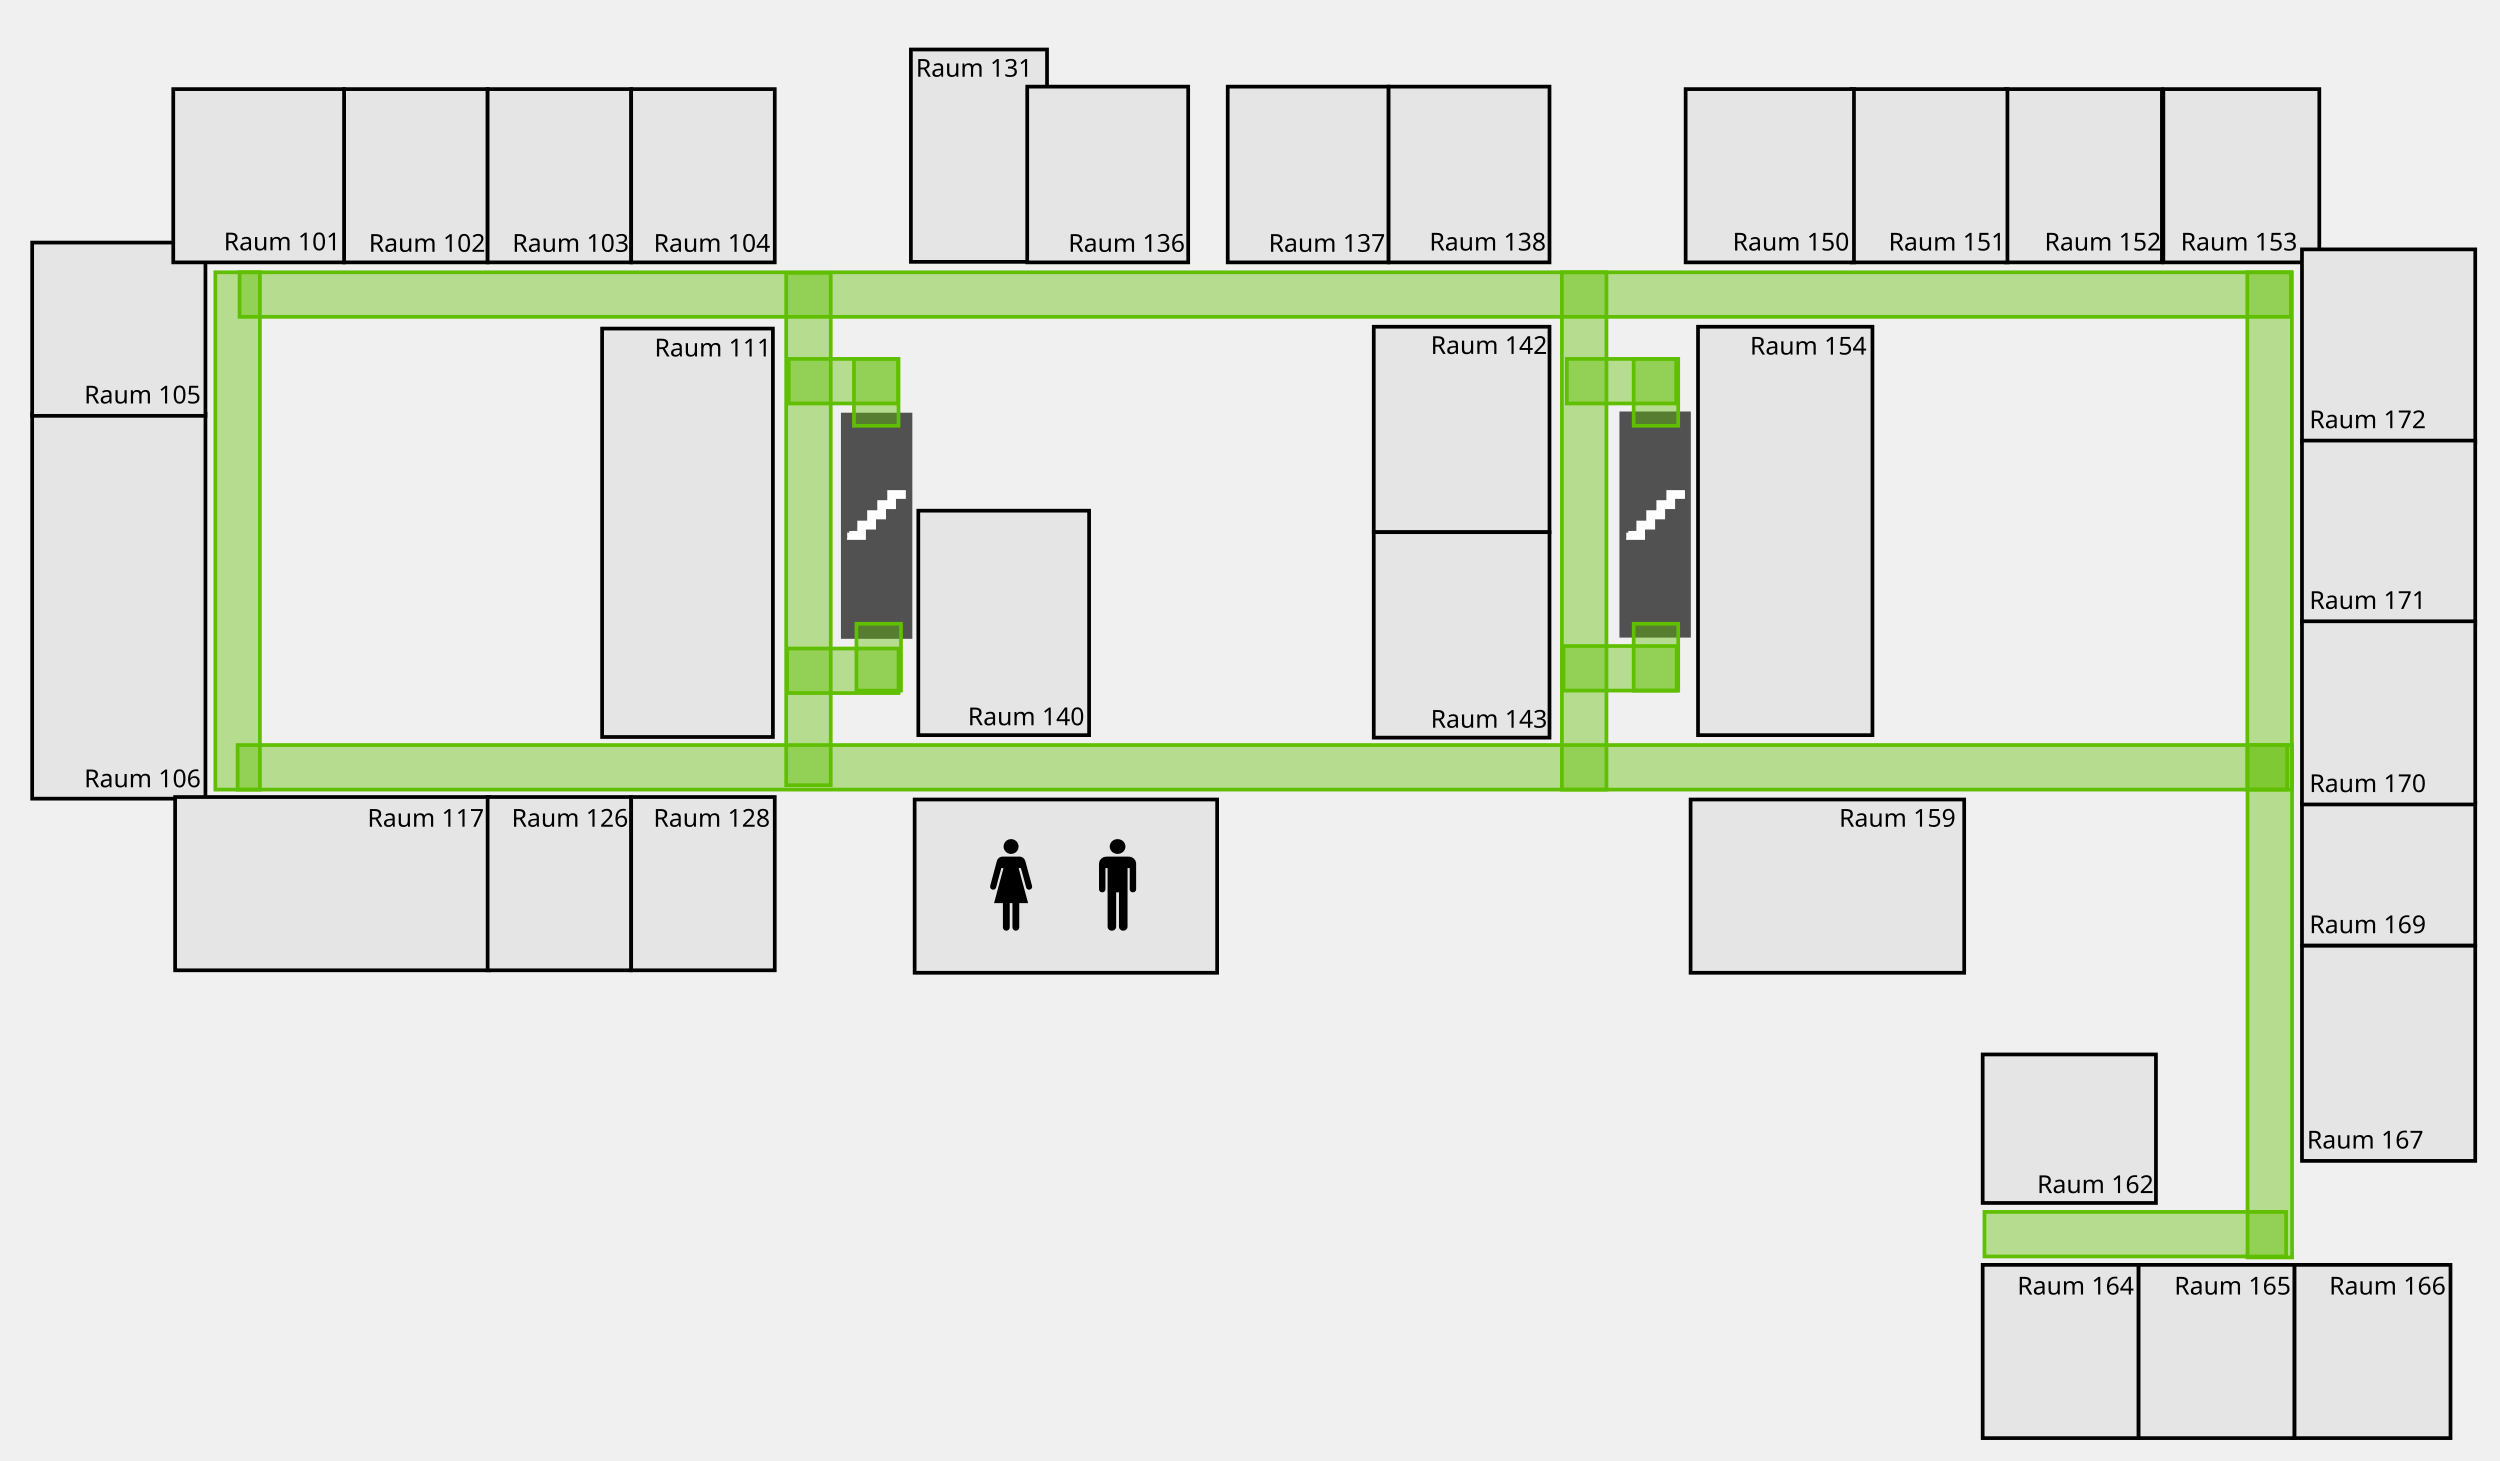
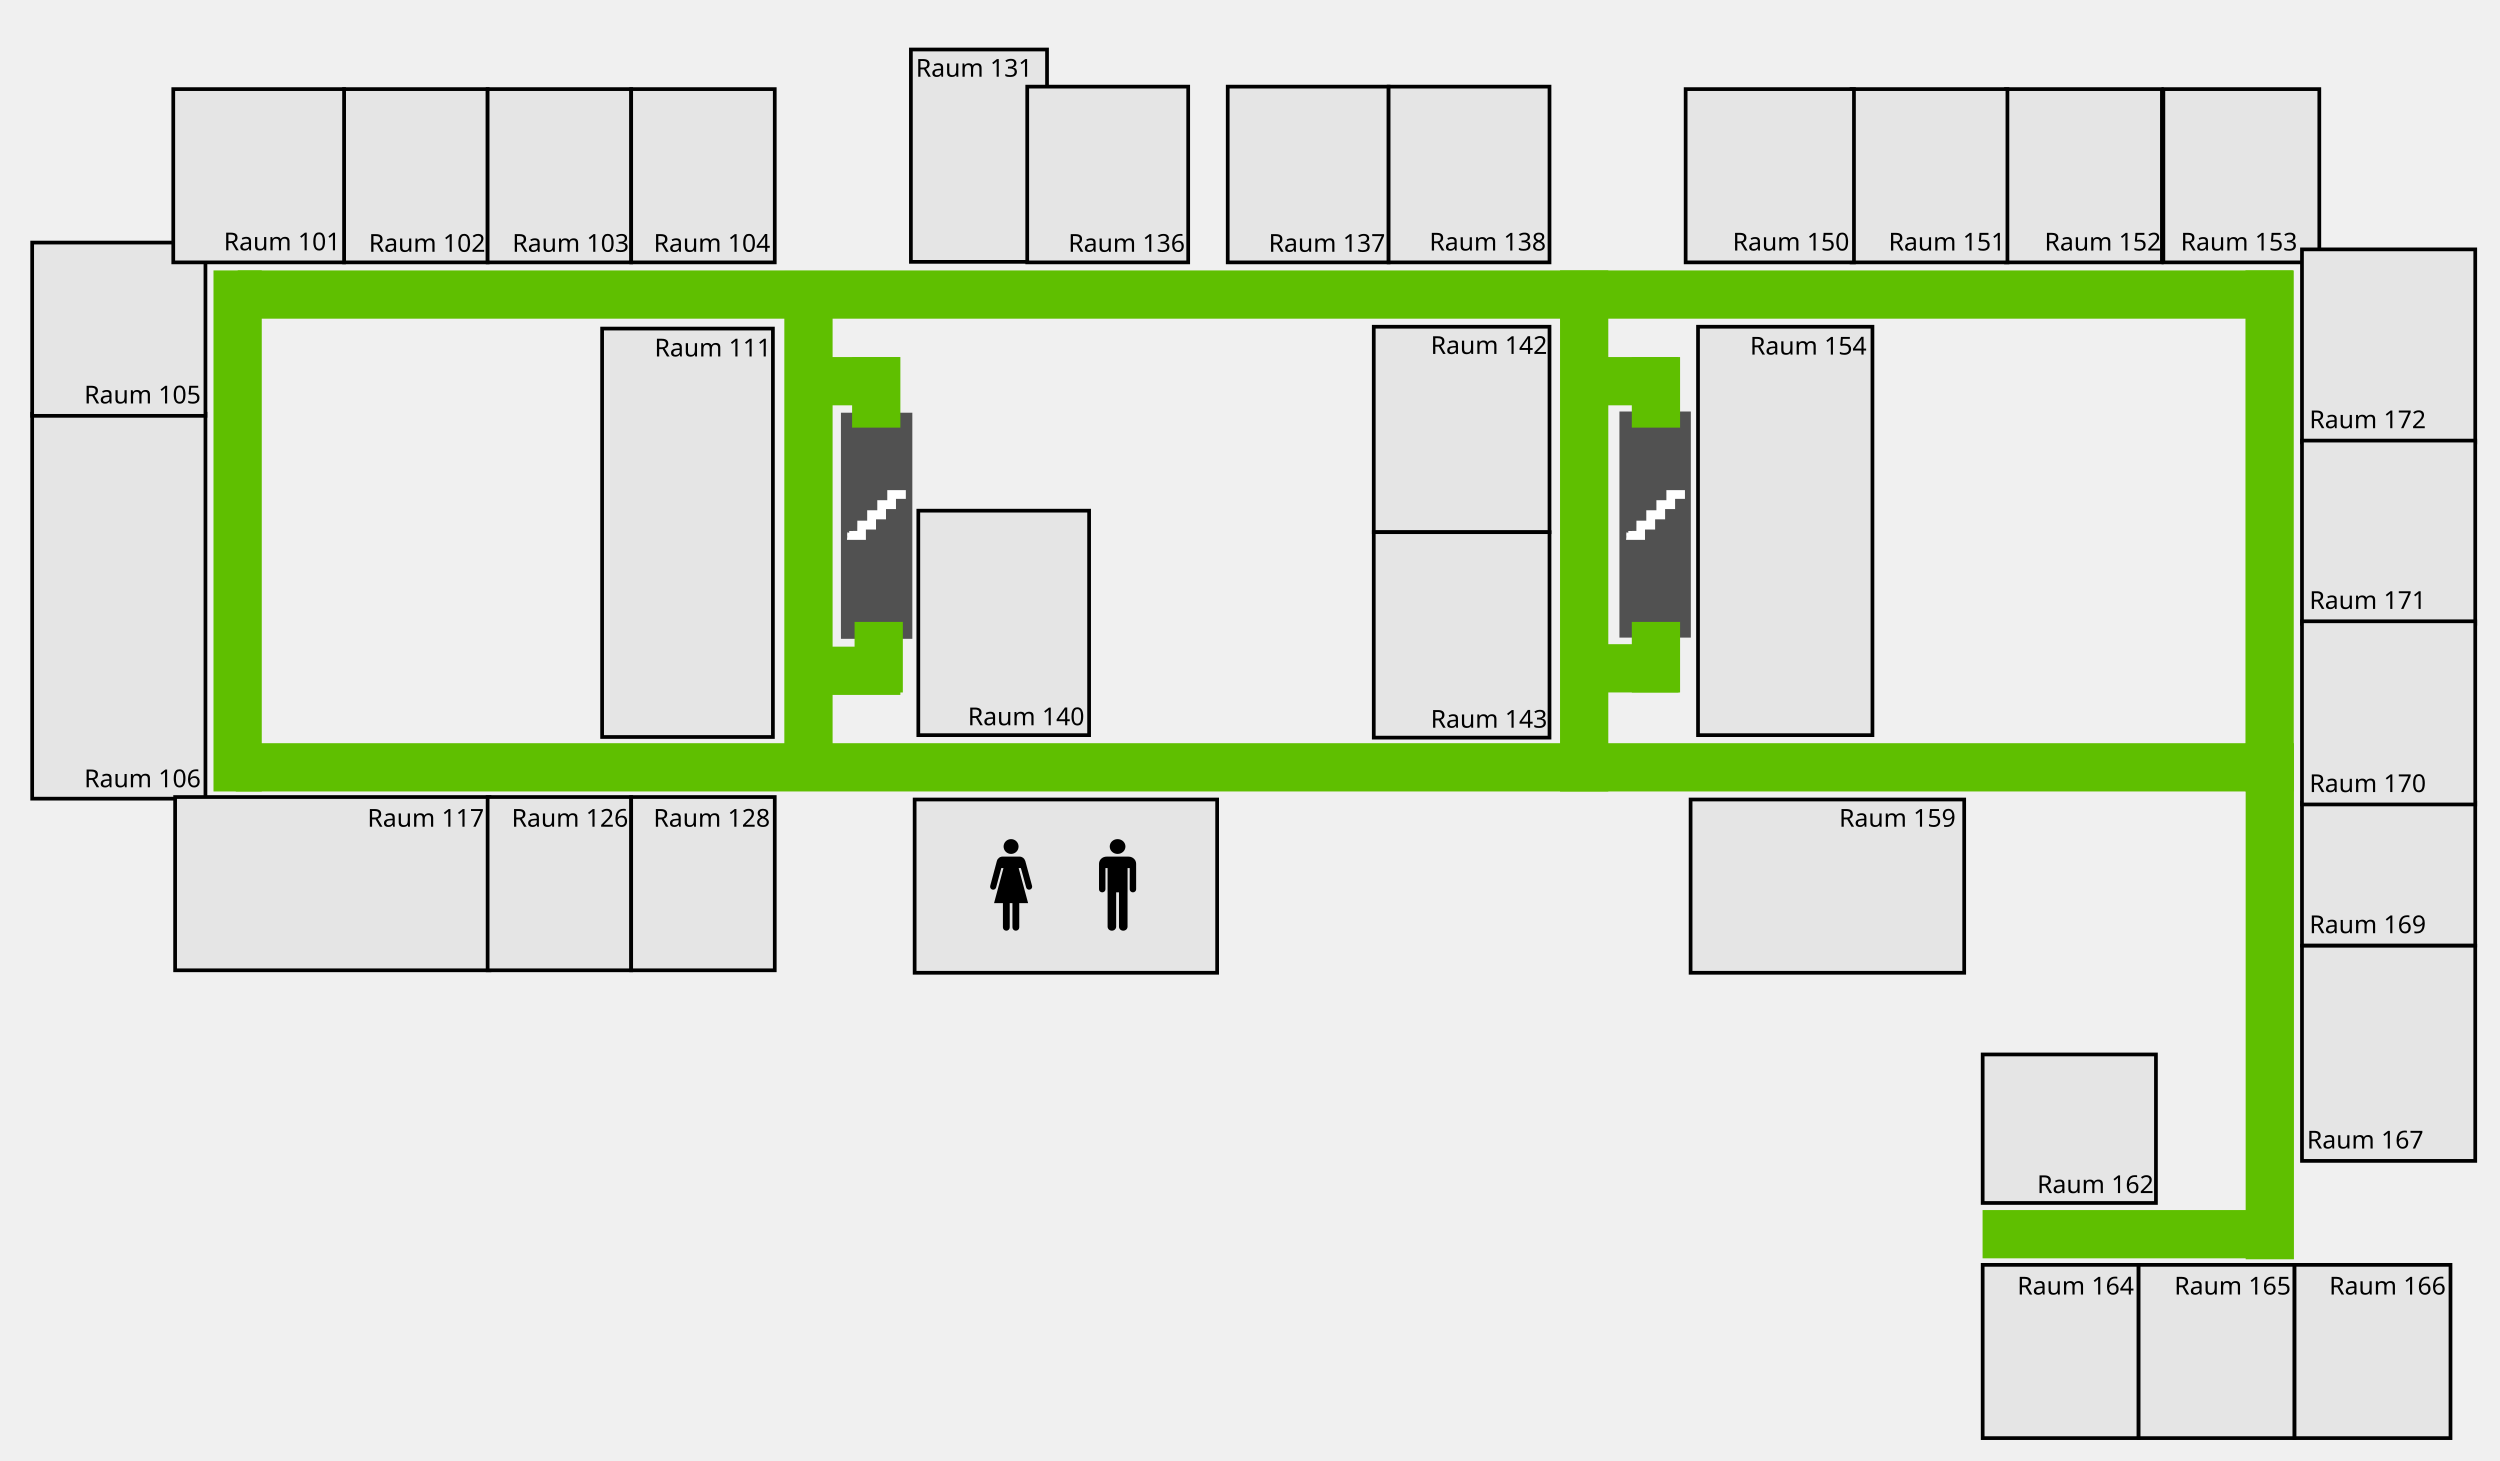
<svg xmlns="http://www.w3.org/2000/svg" width="1010" height="590">
  <g>
    <rect x="-1" y="-1" width="1012" height="592" id="canvas_background" fill="none" />
    <g id="canvasGrid" display="none">
      <rect id="svg_1" width="100%" height="100%" x="0" y="0" stroke-width="0" fill="url(#gridpattern)" />
    </g>
  </g>
  <g>
    <rect fill="#e5e5e5" stroke-width="1.5" x="139" y="36" width="58" height="70" id="svg_4" stroke="#000" />
    <rect fill="#e5e5e5" stroke-width="1.5" x="197" y="36" width="58" height="70" id="svg_5" stroke="#000" />
    <rect fill="#e5e5e5" stroke-width="1.5" x="255" y="36" width="58" height="70" id="svg_6" stroke="#000" />
    <rect fill="#e5e5e5" stroke-width="1.5" x="13" y="167.153" width="70" height="155.508" id="svg_7" stroke="#000" />
    <rect fill="#e5e5e5" stroke-width="1.5" x="70.746" y="322" width="127" height="70" id="svg_11" stroke="#000" />
    <rect fill="#e5e5e5" stroke-width="1.5" x="197" y="322" width="58" height="70" id="svg_13" stroke="#000" />
    <rect fill="#e5e5e5" stroke-width="1.5" x="255" y="322" width="58" height="70" id="svg_14" stroke="#000" />
    <rect fill="#e5e5e5" stroke-width="1.5" x="243.254" y="132.746" width="69" height="165" id="svg_20" stroke="#000" />
    <rect fill="#e5e5e5" stroke-width="1.5" x="369.515" y="323" width="122.211" height="70" id="svg_23" stroke="#000" />
    <rect fill="#e5e5e5" stroke-width="1.5" x="368" y="20" width="55" height="85.789" id="svg_24" stroke="#000" />
    <rect fill="#e5e5e5" stroke-width="1.5" x="415" y="35" width="65.031" height="71" id="svg_25" stroke="#000" />
    <rect fill="#e5e5e5" stroke-width="1.5" x="496" y="35" width="65" height="71" id="svg_26" stroke="#000" />
    <rect fill="#e5e5e5" stroke-width="1.5" x="561" y="35" width="65" height="71" id="svg_27" stroke="#000000" />
    <rect fill="#e5e5e5" stroke-width="1.5" x="555" y="132" width="71" height="83" id="svg_28" stroke="#000" />
    <rect fill="#e5e5e5" stroke-width="1.5" x="555" y="215" width="71" height="83" id="svg_29" stroke="#000" />
    <rect fill="#515151" stroke-width="1.5" x="655" y="167" width="27.344" height="89.845" id="svg_33" stroke="#515151" />
    <rect fill="#515151" stroke-width="1.5" x="340.488" y="167.488" width="27.344" height="89.845" id="svg_34" stroke="#515151" />
-     <rect fill-opacity="0.4" stroke="#5fbf00" fill="#5fbf00" stroke-width="1.5" x="96.781" y="110" width="828.768" height="18" id="svg_36" />
-     <rect fill-opacity="0.4" stroke="#5fbf00" fill="#5fbf00" stroke-width="1.5" x="96" y="301" width="828" height="18" id="svg_37" />
-     <rect fill-opacity="0.4" fill="#5fbf00" stroke-width="1.5" x="87" y="110" width="18" height="209" id="svg_38" stroke="#5fbf00" />
-     <rect fill-opacity="0.4" fill="#5fbf00" stroke-width="1.5" x="631" y="110" width="18" height="209" id="svg_39" stroke="#5fbf00" />
-     <rect fill-opacity="0.4" fill="#5fbf00" stroke-width="1.5" x="317.622" y="110.219" width="18" height="207" id="svg_40" stroke="#5fbf00" />
+     <rect stroke="#5fbf00" fill="#5fbf00" stroke-width="1.5" x="96.781" y="110" width="828.768" height="18" id="svg_36" />
+     <rect stroke="#5fbf00" fill="#5fbf00" stroke-width="1.5" x="96" y="301" width="828" height="18" id="svg_37" />
+     <rect fill="#5fbf00" stroke-width="1.5" x="87" y="110" width="18" height="209" id="svg_38" stroke="#5fbf00" />
+     <rect fill="#5fbf00" stroke-width="1.5" x="631" y="110" width="18" height="209" id="svg_39" stroke="#5fbf00" />
+     <rect fill="#5fbf00" stroke-width="1.5" x="317.622" y="110.219" width="18" height="207" id="svg_40" stroke="#5fbf00" />
    <rect fill="#e5e5e5" stroke-width="1.5" x="686" y="132" width="70.469" height="165" id="svg_31" stroke="#000" />
    <rect fill="#e5e5e5" stroke-width="1.5" x="371" y="206.312" width="69" height="90.688" id="svg_22" stroke="#000" />
-     <rect fill-opacity="0.4" fill="#5fbf00" stroke-width="1.5" x="318.639" y="145" width="44.175" height="18" id="svg_51" stroke="#5fbf00" />
-     <rect fill-opacity="0.4" fill="#5fbf00" stroke-width="1.5" x="345" y="145" width="18" height="27.011" id="svg_54" stroke="#5fbf00" />
-     <rect fill-opacity="0.4" fill="#5fbf00" stroke-width="1.5" x="633" y="145" width="44.175" height="18" id="svg_56" stroke="#5fbf00" />
-     <rect fill-opacity="0.4" fill="#5fbf00" stroke-width="1.5" x="660" y="145" width="18" height="27.011" id="svg_57" stroke="#5fbf00" />
+     <rect fill="#5fbf00" stroke-width="1.5" x="318.639" y="145" width="44.175" height="18" id="svg_51" stroke="#5fbf00" />
+     <rect fill="#5fbf00" stroke-width="1.5" x="345" y="145" width="18" height="27.011" id="svg_54" stroke="#5fbf00" />
+     <rect fill="#5fbf00" stroke-width="1.5" x="633" y="145" width="44.175" height="18" id="svg_56" stroke="#5fbf00" />
+     <rect fill="#5fbf00" stroke-width="1.5" x="660" y="145" width="18" height="27.011" id="svg_57" stroke="#5fbf00" />
    <text fill="#000000" stroke="#000" stroke-width="0" stroke-opacity="null" x="409.555" y="355.63" id="svg_61" font-size="24" font-family="Helvetica, Arial, sans-serif" text-anchor="start" xml:space="preserve" transform="rotate(-4.729472 416.2188,347.2578) " />
-     <rect fill-opacity="0.4" fill="#5fbf00" stroke-width="1.5" x="631.656" y="261" width="45.731" height="18" id="svg_70" stroke="#5fbf00" />
-     <rect fill-opacity="0.4" fill="#5fbf00" stroke-width="1.5" x="908" y="301" width="18" height="207" id="svg_2" stroke="#5fbf00" />
+     <rect fill="#5fbf00" stroke-width="1.5" x="631.656" y="261" width="45.731" height="18" id="svg_70" stroke="#5fbf00" />
+     <rect fill="#5fbf00" stroke-width="1.5" x="908" y="301" width="18" height="207" id="svg_2" stroke="#5fbf00" />
    <rect stroke="#000" fill="#e5e5e5" stroke-width="1.5" x="683" y="323" width="110.538" height="70" id="svg_3" />
    <rect fill="#e5e5e5" stroke-width="1.5" x="801" y="426" width="70" height="60" id="svg_15" stroke="#000" />
    <rect fill="#e5e5e5" stroke-width="1.5" x="930" y="324.239" width="70" height="57.761" id="svg_21" stroke="#000" />
-     <rect fill-opacity="0.4" fill="#5fbf00" stroke-width="1.5" x="660" y="252" width="18" height="27.011" id="svg_32" stroke="#5fbf00" />
-     <rect fill-opacity="0.4" stroke="#5fbf00" fill="#5fbf00" stroke-width="1.5" x="318" y="262" width="45" height="18" id="svg_35" />
-     <rect fill-opacity="0.4" fill="#5fbf00" stroke-width="1.5" x="346" y="252" width="18" height="27.011" id="svg_41" stroke="#5fbf00" />
-     <rect fill-opacity="0.4" fill="#5fbf00" stroke-width="1.5" x="907.922" y="110" width="18" height="209" id="svg_43" stroke="#5fbf00" />
+     <rect fill="#5fbf00" stroke-width="1.5" x="660" y="252" width="18" height="27.011" id="svg_32" stroke="#5fbf00" />
+     <rect stroke="#5fbf00" fill="#5fbf00" stroke-width="1.5" x="318" y="262" width="45" height="18" id="svg_35" />
+     <rect fill="#5fbf00" stroke-width="1.5" x="346" y="252" width="18" height="27.011" id="svg_41" stroke="#5fbf00" />
+     <rect fill="#5fbf00" stroke-width="1.5" x="907.922" y="110" width="18" height="209" id="svg_43" stroke="#5fbf00" />
    <rect fill="#e5e5e5" stroke-width="1.5" x="874" y="36" width="63" height="70" id="svg_44" stroke="#000" />
    <rect fill="#e5e5e5" stroke-width="1.5" x="930" y="100.746" width="70" height="78" id="svg_45" stroke="#000" />
    <rect fill="#e5e5e5" stroke-width="1.5" x="930" y="178" width="70" height="74" id="svg_46" stroke="#000" />
    <rect fill="#e5e5e5" stroke-width="1.5" x="930" y="251" width="70" height="74" id="svg_47" stroke="#000" />
    <rect fill="#e5e5e5" stroke-width="1.5" x="930" y="382.09" width="70" height="86.91" id="svg_50" stroke="#000" />
    <rect fill="#e5e5e5" stroke-width="1.5" x="810.408" y="36" width="63" height="70" id="svg_52" stroke="#000" />
    <rect fill="#e5e5e5" stroke-width="1.5" x="748" y="36" width="63" height="70" id="svg_53" stroke="#000" />
    <rect stroke="#000" fill="#e5e5e5" stroke-width="1.5" x="681" y="36" width="68" height="70" id="svg_55" />
-     <rect fill-opacity="0.4" stroke="#5fbf00" fill="#5fbf00" stroke-width="1.5" x="801.714" y="489.614" width="121.867" height="18" id="svg_58" />
+     <rect stroke="#5fbf00" fill="#5fbf00" stroke-width="1.5" x="801.714" y="489.614" width="121.867" height="18" id="svg_58" />
    <rect fill="#e5e5e5" stroke-width="1.5" x="801" y="511" width="63" height="70" id="svg_60" stroke="#000" />
    <rect fill="#e5e5e5" stroke-width="1.5" x="864" y="511" width="63" height="70" id="svg_62" stroke="#000" />
    <path fill="#000000" stroke="#000" stroke-width="0" stroke-opacity="null" fill-opacity="null" d="m448.334,341.994c0,-1.654 1.419,-2.994 3.171,-2.994c1.752,0 3.171,1.34 3.171,2.994c0,1.654 -1.419,2.994 -3.171,2.994c-1.752,0 -3.171,-1.34 -3.171,-2.994zm10.66,8.475l0,-1.512c0,-1.591 -1.365,-2.881 -3.051,-2.881l-8.887,0c-1.685,0 -3.051,1.29 -3.051,2.881l0,1.512c-0.003,0.034 -0.005,0.07 -0.005,0.105l0,8.71c0,0.677 0.581,1.225 1.297,1.225c0.716,0 1.298,-0.548 1.298,-1.225l0,-8.581l0.87,0l0,9.807l0.006,0l0,13.857c0,0.901 0.775,1.633 1.729,1.633c0.955,0 1.729,-0.731 1.729,-1.633l0,-13.857l1.141,0l0,13.857c0,0.901 0.775,1.633 1.729,1.633c0.955,0 1.729,-0.731 1.729,-1.633l0,-13.857l0.005,0l0,-9.807l0.87,0l0,8.58c0,0.677 0.582,1.225 1.298,1.225c0.717,0 1.297,-0.549 1.297,-1.225l0,-8.71c-0,-0.036 -0.003,-0.071 -0.006,-0.105l0,0z" id="svg_10" />
    <path fill="#000000" stroke-width="0" stroke-opacity="null" fill-opacity="null" d="m408.475,344.988c1.669,0 3.024,-1.34 3.024,-2.993c0,-1.654 -1.355,-2.995 -3.024,-2.995c-1.671,0 -3.026,1.341 -3.026,2.995c0,1.653 1.355,2.993 3.026,2.993zm8.482,12.909l-2.714,-9.962c-0.025,-0.09 -0.061,-0.177 -0.104,-0.257c-0.308,-0.933 -1.194,-1.609 -2.239,-1.609l-6.87,0c-1.09,0 -2.006,0.734 -2.275,1.73c-0.018,0.044 -0.033,0.09 -0.047,0.137l-2.666,9.962c-0.178,0.653 0.214,1.324 0.875,1.5c0.66,0.175 1.338,-0.213 1.516,-0.866l2.094,-7.825l0.872,0l-3.8,14.159l3.58,0l0,9.775c0,0.752 0.615,1.361 1.376,1.361c0.759,0 1.375,-0.609 1.375,-1.361l0,-9.775l1.094,0l0,9.775c0,0.752 0.616,1.361 1.377,1.361c0.759,0 1.375,-0.609 1.375,-1.361l0,-9.775l3.578,0l-3.814,-14.159l0.895,0l2.132,7.825c0.178,0.653 0.856,1.041 1.516,0.866c0.658,-0.176 1.05,-0.847 0.874,-1.5l0,0l-0,0z" id="svg_16" stroke="#000" />
    <path fill="#ffffff" stroke-width="1.5" d="m343.077,215.27c1.334,-0.009 2.668,-0.018 4.002,-0.026c0.009,-1.385 0.018,-2.77 0.026,-4.155c1.328,0 2.655,0 3.983,0c0,-1.394 0,-2.787 0,-4.181c1.362,0 2.723,0 4.085,0c0,-1.36 0,-2.719 0,-4.079c1.345,0 2.689,0 4.034,0c0,-1.36 0,-2.719 0,-4.079c2,0 4.001,0 6.001,0c0,0.68 0,1.36 0,2.039c-1.328,0 -2.656,0 -3.984,0c0,1.377 0,2.753 0,4.13c-1.345,0 -2.689,0 -4.034,0c0,1.377 0,2.753 0,4.13c-1.345,0 -2.689,0 -4.034,0c0,1.377 0,2.753 0,4.13c-1.362,0 -2.723,0 -4.085,0c0,1.394 0,2.787 0,4.181c-2.017,0 -4.034,0 -6.051,0c0.09,-0.676 -0.153,-1.437 0.058,-2.09l0,0z" id="svg_17" stroke="#ffffff" />
    <path fill="#ffffff" stroke-width="1.5" d="m657.839,215.27c1.334,-0.009 2.668,-0.018 4.002,-0.026c0.009,-1.385 0.018,-2.77 0.026,-4.155c1.328,0 2.655,0 3.983,0c0,-1.394 0,-2.787 0,-4.181c1.362,0 2.723,0 4.085,0c0,-1.36 0,-2.719 0,-4.079c1.345,0 2.689,0 4.034,0c0,-1.36 0,-2.719 0,-4.079c2,0 4.001,0 6.001,0c0,0.68 0,1.36 0,2.039c-1.328,0 -2.656,0 -3.984,0c0,1.377 0,2.753 0,4.13c-1.345,0 -2.689,0 -4.034,0c0,1.377 0,2.753 0,4.13c-1.345,0 -2.689,0 -4.034,0c0,1.377 0,2.753 0,4.13c-1.362,0 -2.723,0 -4.085,0c0,1.394 0,2.787 0,4.181c-2.017,0 -4.034,0 -6.051,0c0.09,-0.676 -0.153,-1.437 0.058,-2.09l0,0z" id="svg_30" stroke="#ffffff" />
    <text fill="#000000" stroke="#000" stroke-width="0" stroke-opacity="null" fill-opacity="null" x="34.021" y="318.042" id="svg_42" font-size="10" font-family="Euphoria, sans-serif" text-anchor="start" xml:space="preserve">Raum 106</text>
    <text fill="#000000" stroke="#000" stroke-width="0" stroke-opacity="null" fill-opacity="null" x="148.454" y="334" id="svg_48" font-size="10" font-family="Euphoria, sans-serif" text-anchor="start" xml:space="preserve">Raum 117</text>
    <text fill="#000000" stroke="#000" stroke-width="0" stroke-opacity="null" fill-opacity="null" x="206.701" y="334" id="svg_49" font-size="10" font-family="Euphoria, sans-serif" text-anchor="start" xml:space="preserve">Raum 126</text>
    <text fill="#000000" stroke="#000" stroke-width="0" stroke-opacity="null" fill-opacity="null" x="264" y="334" id="svg_59" font-size="10" font-family="Euphoria, sans-serif" text-anchor="start" xml:space="preserve">Raum 128</text>
    <text fill="#000000" stroke="#000" stroke-width="0" stroke-opacity="null" fill-opacity="null" x="264.433" y="144" id="svg_65" font-size="10" font-family="Euphoria, sans-serif" text-anchor="start" xml:space="preserve">Raum 111</text>
    <text fill="#000000" stroke="#000" stroke-width="0" stroke-opacity="null" fill-opacity="null" x="391" y="293" id="svg_67" font-size="10" font-family="Euphoria, sans-serif" text-anchor="start" xml:space="preserve">Raum 140</text>
    <text fill="#000000" stroke="#000" stroke-width="0" stroke-opacity="null" fill-opacity="null" x="578" y="294" id="svg_68" font-size="10" font-family="Euphoria, sans-serif" text-anchor="start" xml:space="preserve">Raum 143</text>
    <text fill="#000000" stroke="#000" stroke-width="0" stroke-opacity="null" fill-opacity="null" x="578" y="143" id="svg_69" font-size="10" font-family="Euphoria, sans-serif" text-anchor="start" xml:space="preserve">Raum 142</text>
    <text fill="#000000" stroke="#000" stroke-width="0" stroke-opacity="null" fill-opacity="null" x="577.485" y="101.216" id="svg_71" font-size="10" font-family="Euphoria, sans-serif" text-anchor="start" xml:space="preserve">Raum 138</text>
    <text fill="#000000" stroke="#000" stroke-width="0" stroke-opacity="null" fill-opacity="null" x="512.536" y="101.732" id="svg_72" font-size="10" font-family="Euphoria, sans-serif" text-anchor="start" xml:space="preserve">Raum 137</text>
    <text fill="#000000" stroke="#000" stroke-width="0" stroke-opacity="null" fill-opacity="null" x="431.608" y="101.732" id="svg_73" font-size="10" font-family="Euphoria, sans-serif" text-anchor="start" xml:space="preserve">Raum 136</text>
    <text fill="#000000" stroke="#000" stroke-width="0" stroke-opacity="null" fill-opacity="null" x="370" y="31" id="svg_74" font-size="10" font-family="Euphoria, sans-serif" text-anchor="start" xml:space="preserve">Raum 131</text>
    <text fill="#000000" stroke="#000" stroke-width="0" stroke-opacity="null" fill-opacity="null" x="264.082" y="101.732" id="svg_75" font-size="10" font-family="Euphoria, sans-serif" text-anchor="start" xml:space="preserve">Raum 104</text>
    <text fill="#000000" stroke="#000" stroke-width="0" stroke-opacity="null" fill-opacity="null" x="207" y="101.732" id="svg_76" font-size="10" font-family="Euphoria, sans-serif" text-anchor="start" xml:space="preserve">Raum 103</text>
    <text fill="#000000" stroke="#000" stroke-width="0" stroke-opacity="null" fill-opacity="null" x="149" y="101.732" id="svg_77" font-size="10" font-family="Euphoria, sans-serif" text-anchor="start" xml:space="preserve">Raum 102</text>
    <text fill="#000000" stroke="#000" stroke-width="0" stroke-opacity="null" fill-opacity="null" x="700" y="101.216" id="svg_79" font-size="10" font-family="Euphoria, sans-serif" text-anchor="start" xml:space="preserve">Raum 150</text>
    <text fill="#000000" stroke="#000" stroke-width="0" stroke-opacity="null" fill-opacity="null" x="763" y="101.216" id="svg_80" font-size="10" font-family="Euphoria, sans-serif" text-anchor="start" xml:space="preserve">Raum 151</text>
    <text fill="#000000" stroke="#000" stroke-width="0" stroke-opacity="null" fill-opacity="null" x="826" y="101.216" id="svg_81" font-size="10" font-family="Euphoria, sans-serif" text-anchor="start" xml:space="preserve">Raum 152</text>
    <text fill="#000000" stroke="#000" stroke-width="0" stroke-opacity="null" fill-opacity="null" x="881" y="101.216" id="svg_82" font-size="10" font-family="Euphoria, sans-serif" text-anchor="start" xml:space="preserve">Raum 153</text>
    <text fill="#000000" stroke="#000" stroke-width="0" stroke-opacity="null" fill-opacity="null" x="933" y="173" id="svg_83" font-size="10" font-family="Euphoria, sans-serif" text-anchor="start" xml:space="preserve">Raum 172</text>
    <text fill="#000000" stroke="#000" stroke-width="0" stroke-opacity="null" fill-opacity="null" x="933" y="246" id="svg_84" font-size="10" font-family="Euphoria, sans-serif" text-anchor="start" xml:space="preserve">Raum 171</text>
    <text fill="#000000" stroke="#000" stroke-width="0" stroke-opacity="null" fill-opacity="null" x="933" y="320" id="svg_85" font-size="10" font-family="Euphoria, sans-serif" text-anchor="start" xml:space="preserve">Raum 170</text>
    <text fill="#000000" stroke="#000" stroke-width="0" stroke-opacity="null" fill-opacity="null" x="933" y="377" id="svg_86" font-size="10" font-family="Euphoria, sans-serif" text-anchor="start" xml:space="preserve">Raum 169</text>
    <text fill="#000000" stroke="#000" stroke-width="0" stroke-opacity="null" fill-opacity="null" x="932" y="464" id="svg_87" font-size="10" font-family="Euphoria, sans-serif" text-anchor="start" xml:space="preserve">Raum 167</text>
    <text fill="#000000" stroke="#000" stroke-width="0" stroke-opacity="null" fill-opacity="null" x="878.423" y="523" id="svg_88" font-size="10" font-family="Euphoria, sans-serif" text-anchor="start" xml:space="preserve">Raum 165</text>
    <text fill="#000000" stroke="#000" stroke-width="0" stroke-opacity="null" fill-opacity="null" x="815" y="523" id="svg_89" font-size="10" font-family="Euphoria, sans-serif" text-anchor="start" xml:space="preserve">Raum 164</text>
    <text fill="#000000" stroke="#000" stroke-width="0" stroke-opacity="null" fill-opacity="null" x="823" y="482" id="svg_90" font-size="10" font-family="Euphoria, sans-serif" text-anchor="start" xml:space="preserve">Raum 162</text>
    <text fill="#000000" stroke="#000" stroke-width="0" stroke-opacity="null" fill-opacity="null" x="743" y="334" id="svg_91" font-size="10" font-family="Euphoria, sans-serif" text-anchor="start" xml:space="preserve">Raum 159</text>
    <text fill="#000000" stroke="#000" stroke-width="0" stroke-opacity="null" fill-opacity="null" x="707" y="143.254" id="svg_92" font-size="10" font-family="Euphoria, sans-serif" text-anchor="start" xml:space="preserve">Raum 154</text>
    <rect fill="#e5e5e5" stroke-width="1.5" x="927" y="511" width="63" height="70" id="svg_94" stroke="#000" />
    <text fill="#000000" stroke="#000" stroke-width="0" stroke-opacity="null" fill-opacity="null" x="941" y="523" id="svg_95" font-size="10" font-family="Euphoria, sans-serif" text-anchor="start" xml:space="preserve">Raum 166</text>
    <rect fill="#e5e5e5" stroke-width="1.5" x="13" y="98" width="70" height="70" id="svg_96" stroke="#000" />
    <rect fill="#e5e5e5" stroke-width="1.5" x="70" y="36" width="69" height="70" id="svg_8" stroke="#000" />
    <text fill="#000000" stroke="#000" stroke-width="0" stroke-opacity="null" fill-opacity="null" x="90.408" y="101.14" id="svg_98" font-size="10" font-family="Euphoria, sans-serif" text-anchor="start" xml:space="preserve">Raum 101</text>
    <text fill="#000000" stroke="#000" stroke-width="0" stroke-opacity="null" fill-opacity="null" x="34.021" y="163" id="svg_99" font-size="10" font-family="Euphoria, sans-serif" text-anchor="start" xml:space="preserve">Raum 105</text>
  </g>
</svg>
